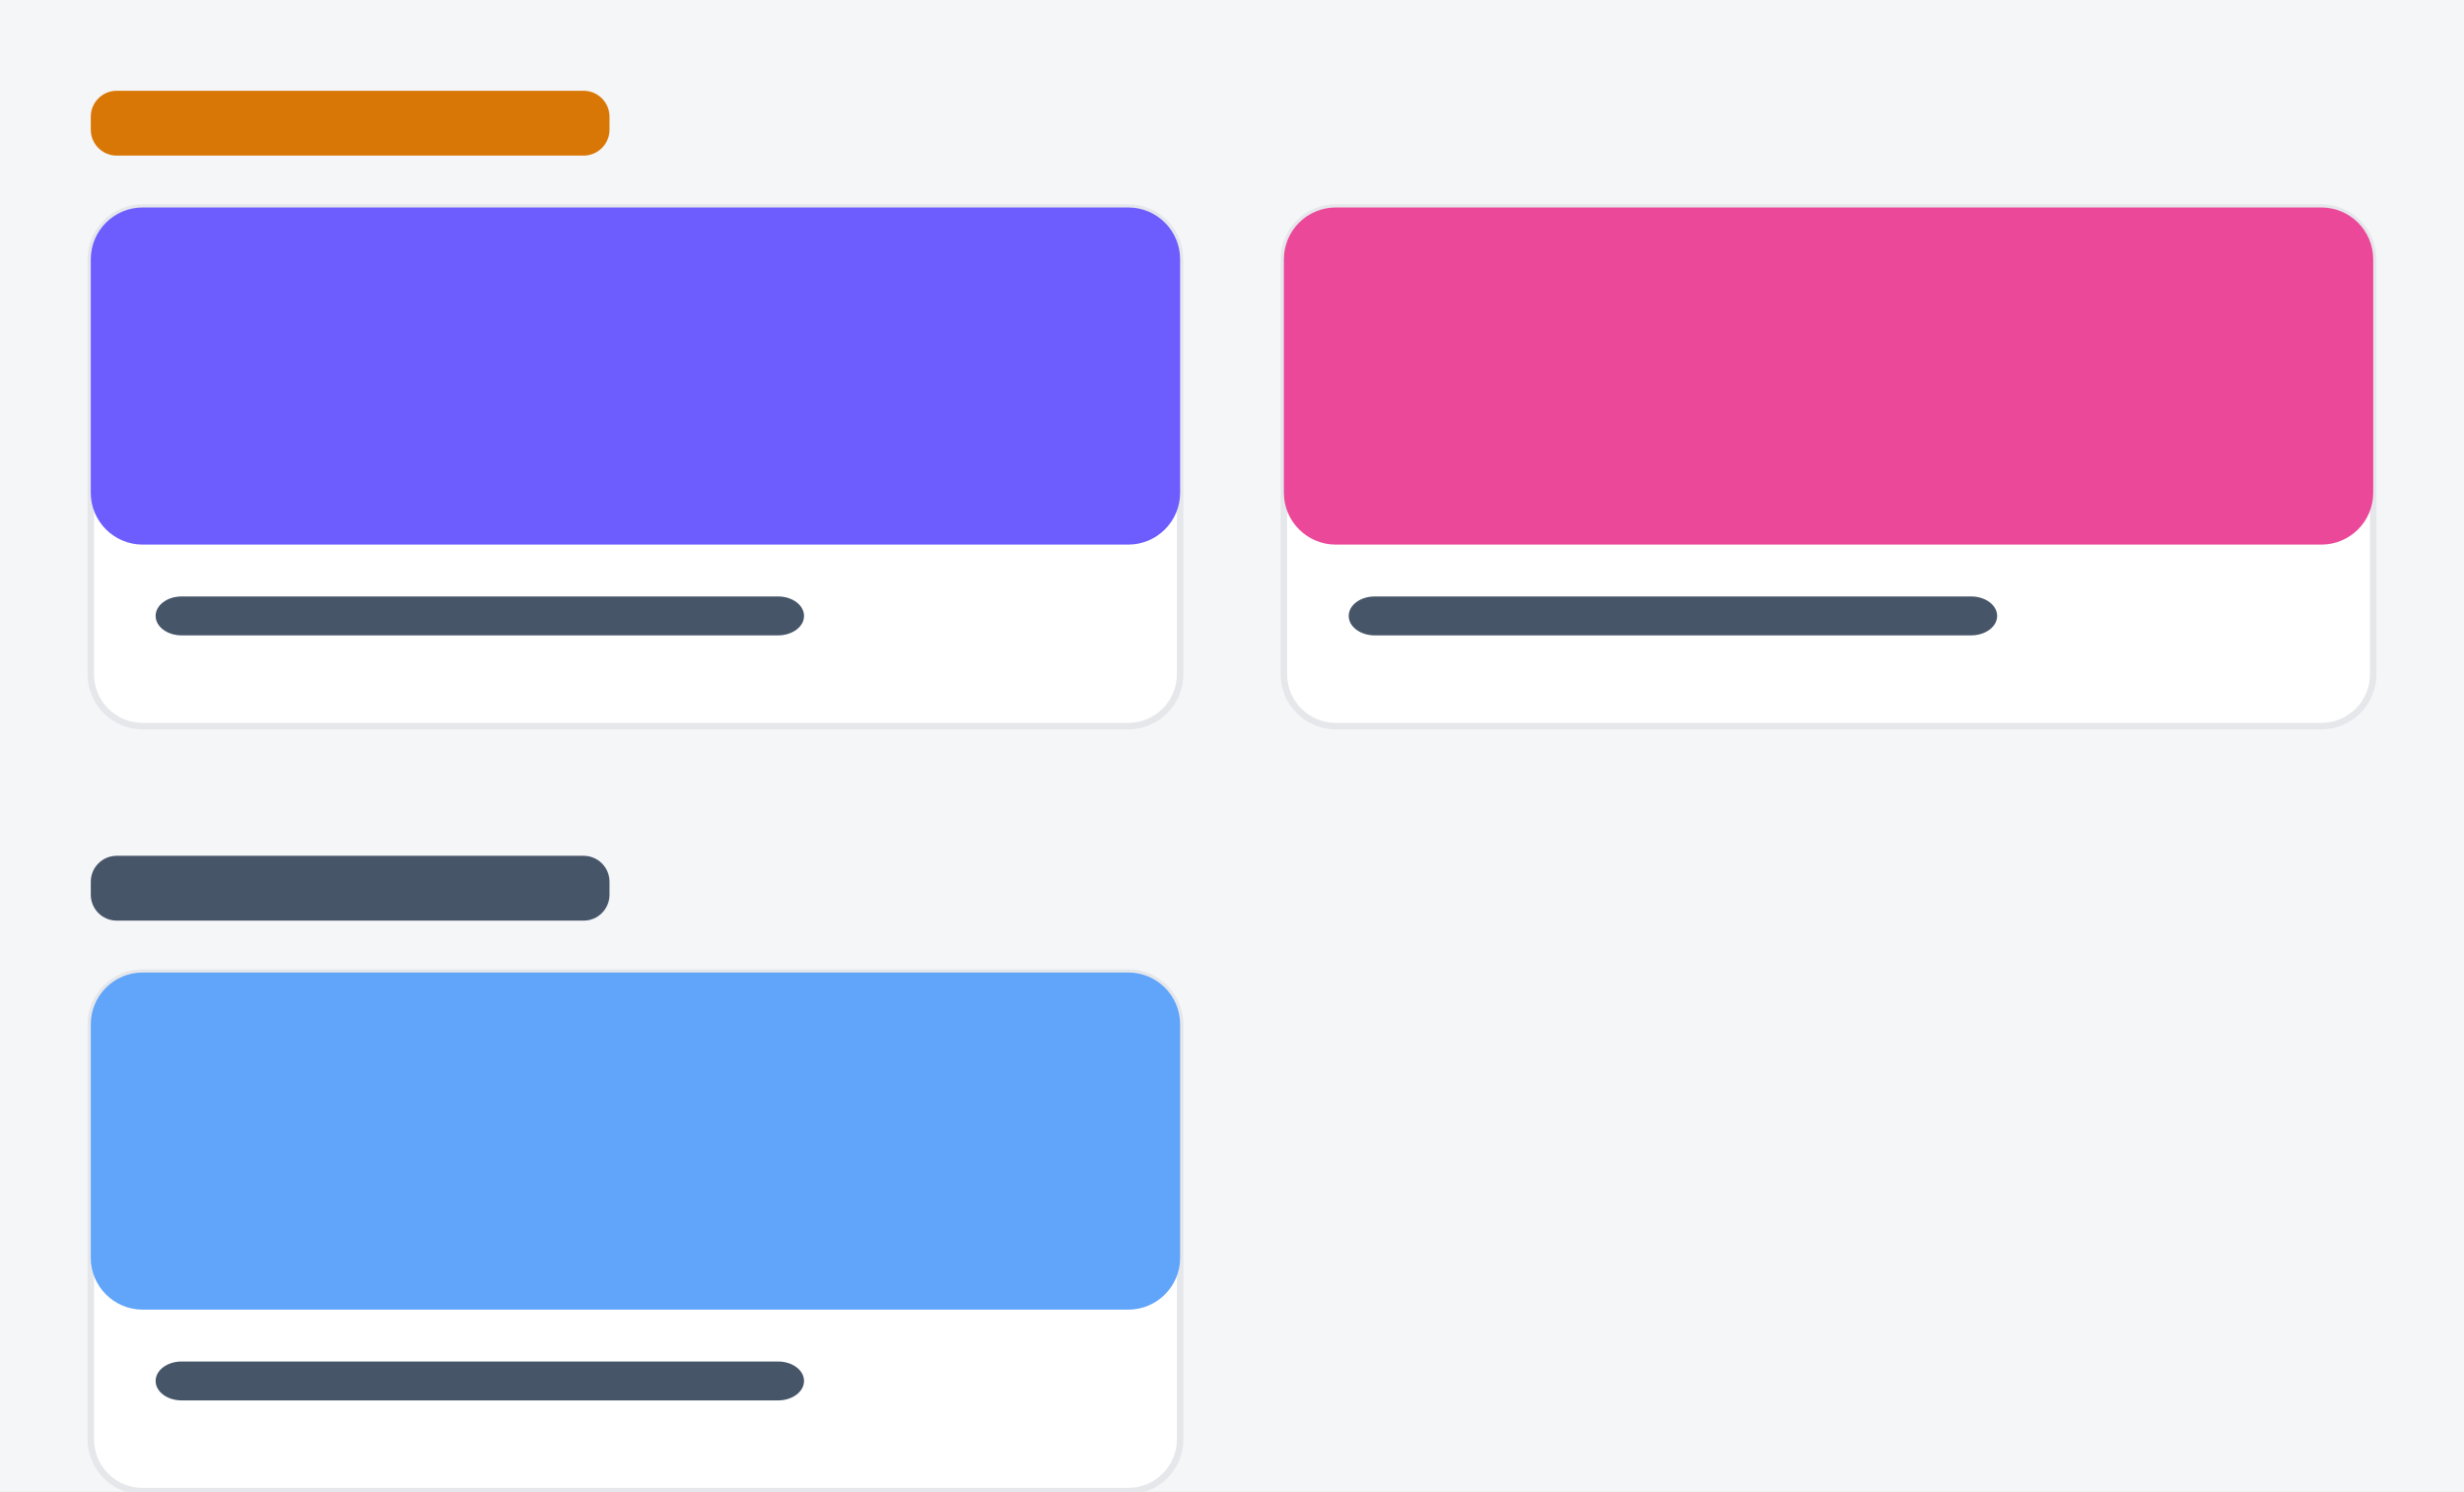
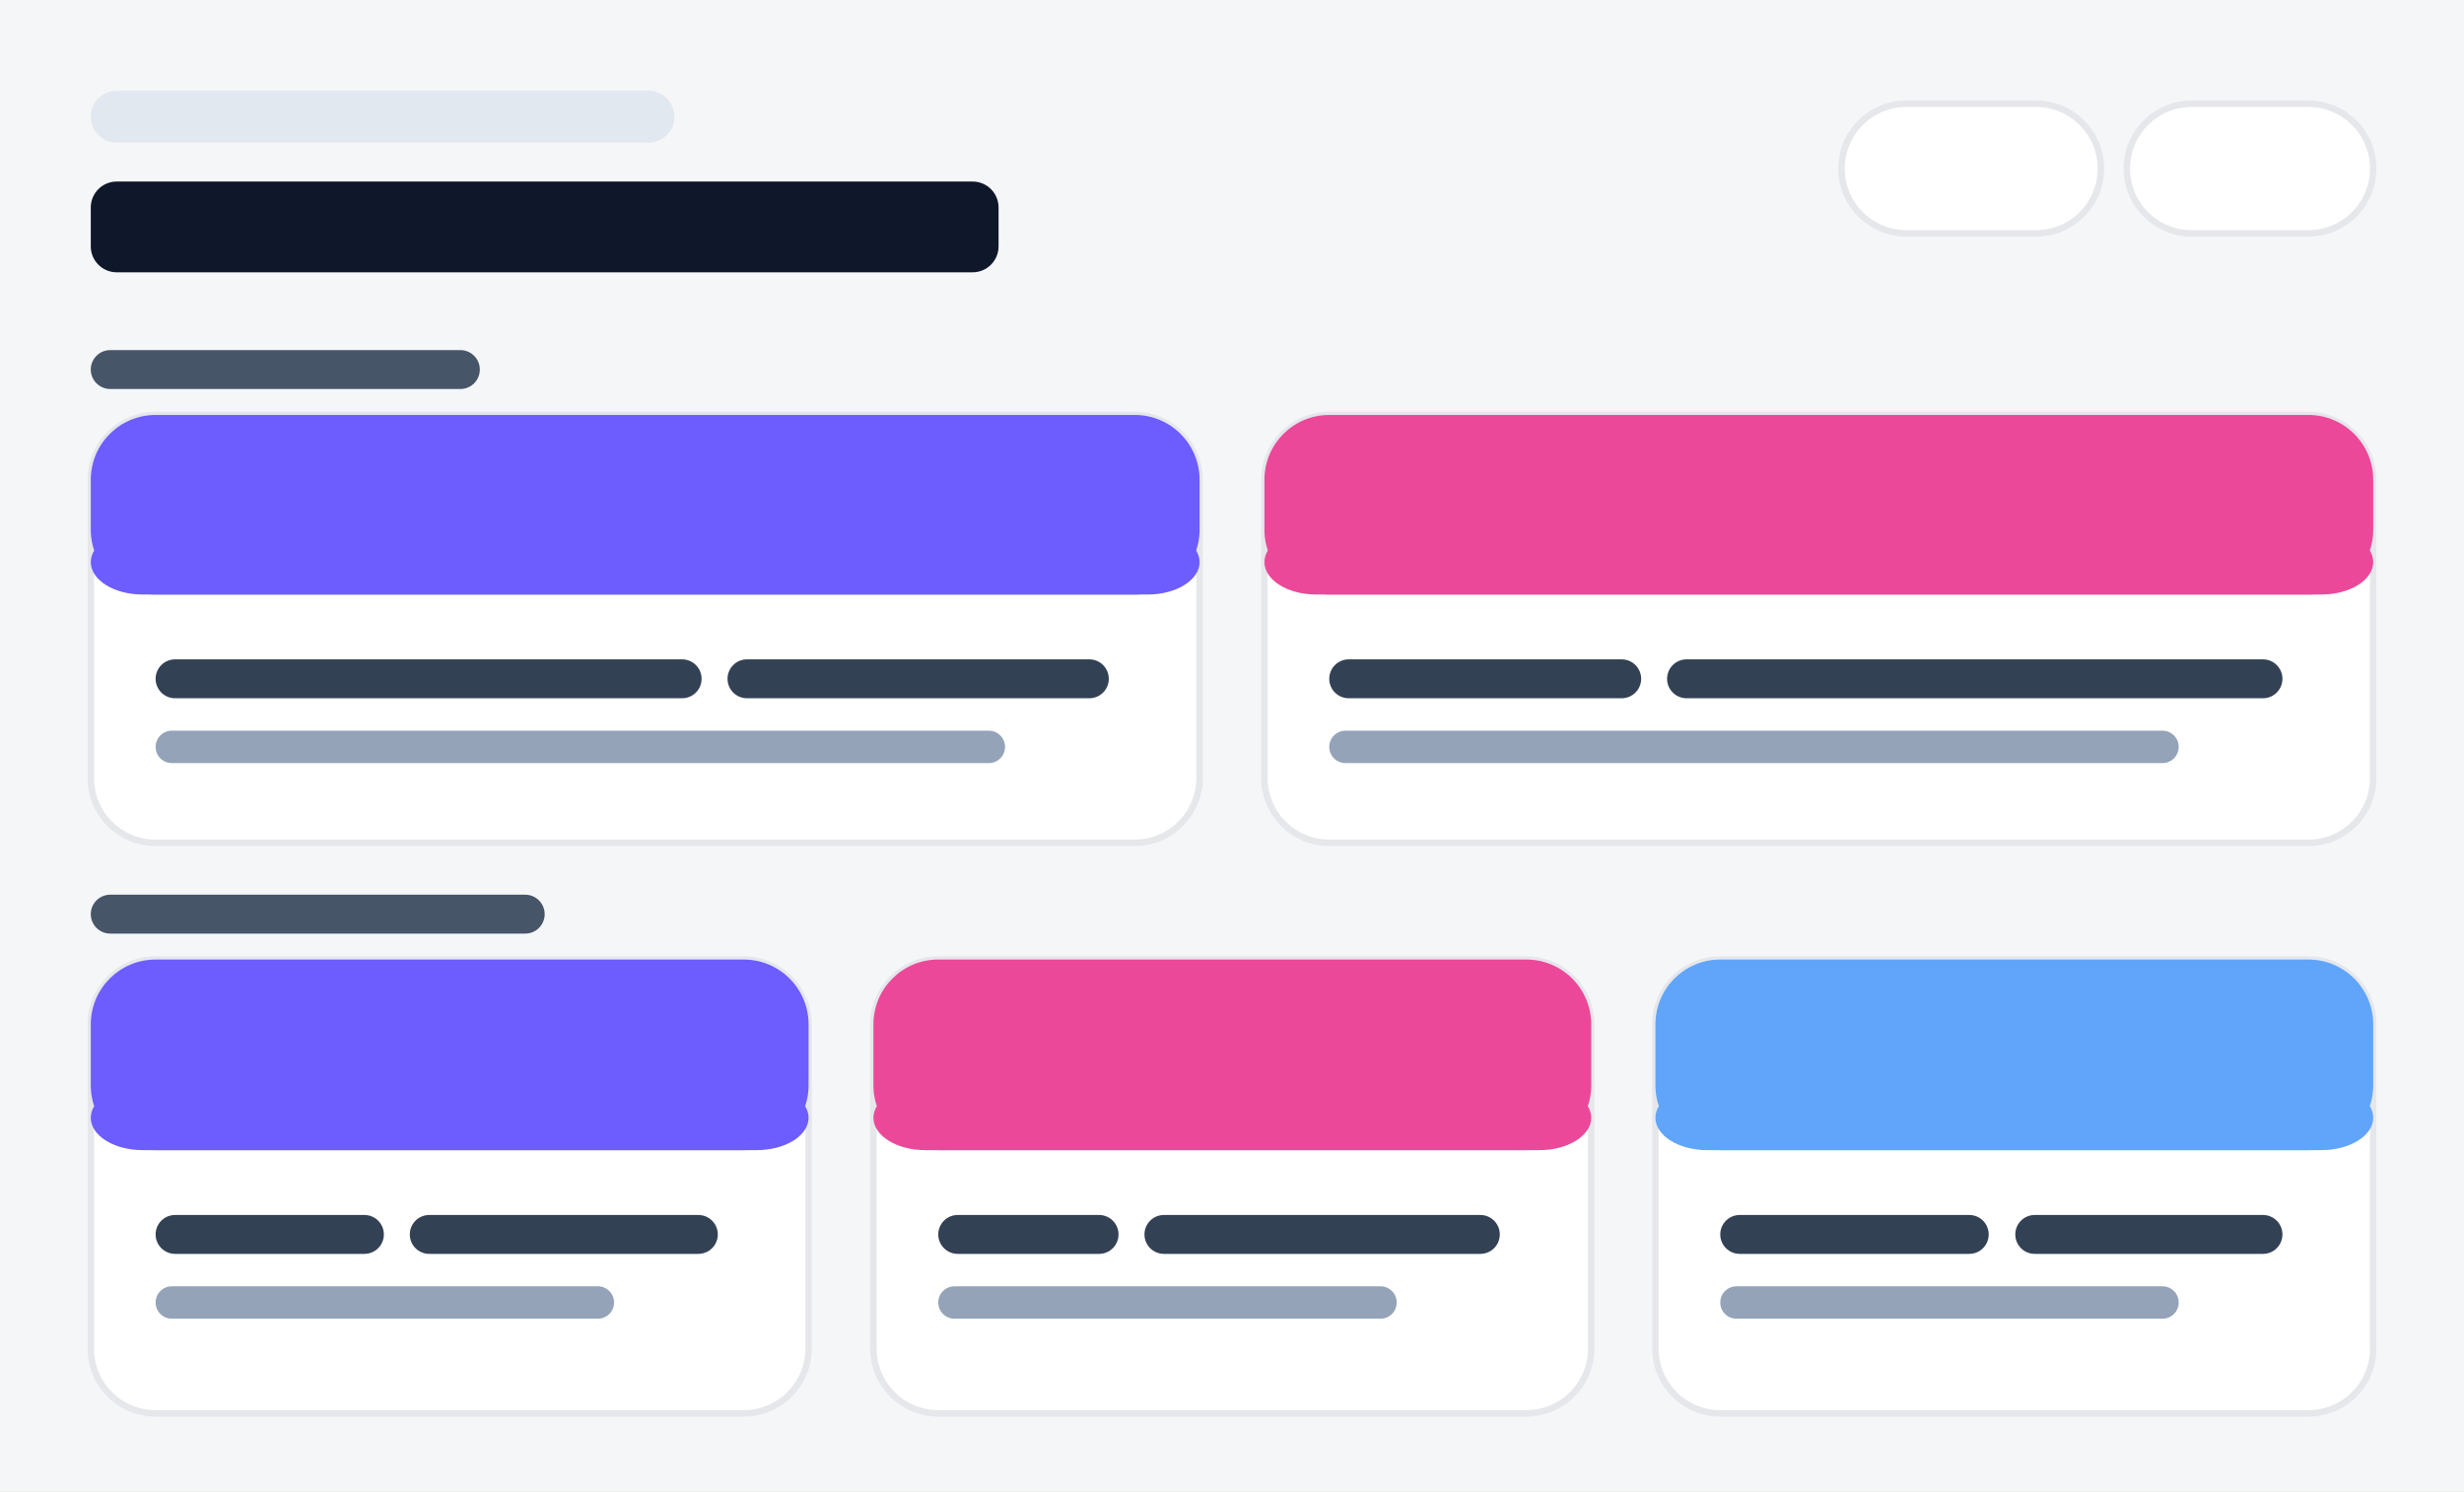
<svg xmlns="http://www.w3.org/2000/svg" viewBox="0 0 380 230" width="380" height="230">
  <rect width="380" height="230" fill="#F5F6F8" />
-   <rect x="14" y="14" width="80" height="10" rx="4" fill="#d97706" />
-   <rect x="14" y="32" width="168" height="80" rx="8" fill="#FFFFFF" stroke="#E5E7EB" />
-   <rect x="14" y="32" width="168" height="52" rx="8" fill="#6D5DFE" />
-   <rect x="24" y="92" width="100" height="6" rx="4" fill="#475569" />
-   <rect x="198" y="32" width="168" height="80" rx="8" fill="#FFFFFF" stroke="#E5E7EB" />
-   <rect x="198" y="32" width="168" height="52" rx="8" fill="#EC4899" />
-   <rect x="208" y="92" width="100" height="6" rx="4" fill="#475569" />
-   <rect x="14" y="132" width="80" height="10" rx="4" fill="#475569" />
-   <rect x="14" y="150" width="168" height="80" rx="8" fill="#FFFFFF" stroke="#E5E7EB" />
-   <rect x="14" y="150" width="168" height="52" rx="8" fill="#60A5FA" />
-   <rect x="24" y="210" width="100" height="6" rx="4" fill="#475569" />
+   <rect x="14.0" y="14.0" width="90.0" height="8.0" rx="4" fill="#e2e8f0" />
+   <rect x="14.0" y="28.0" width="140.0" height="14.0" rx="4" fill="#0f172a" />
+   <rect x="284.0" y="16.0" width="40.0" height="20.0" rx="10" fill="#FFFFFF" stroke="#E5E7EB" stroke-width="1" />
+   <rect x="328.0" y="16.0" width="38.0" height="20.0" rx="10" fill="#FFFFFF" stroke="#E5E7EB" stroke-width="1" />
+   <rect x="14.0" y="54.0" width="60.0" height="6.0" rx="3.0" fill="#475569" />
+   <rect x="14.0" y="64.0" width="171.0" height="66.0" rx="10" fill="#FFFFFF" stroke="#E5E7EB" stroke-width="1" />
+   <rect x="14.0" y="64.0" width="171.0" height="27.7" rx="10" fill="#6D5DFE" />
+   <rect x="14.0" y="81.7" width="171.0" height="10.0" rx="8" fill="#6D5DFE" />
+   <rect x="24.0" y="101.7" width="84.2" height="6.0" rx="3.0" fill="#334155" />
+   <rect x="112.2" y="101.7" width="58.8" height="6.0" rx="3.0" fill="#334155" />
+   <rect x="24.0" y="112.7" width="131.0" height="5.0" rx="2.5" fill="#94a3b8" />
+   <rect x="195.0" y="64.0" width="171.0" height="66.0" rx="10" fill="#FFFFFF" stroke="#E5E7EB" stroke-width="1" />
+   <rect x="195.0" y="64.0" width="171.0" height="27.7" rx="10" fill="#EC4899" />
+   <rect x="195.0" y="81.7" width="171.0" height="10.0" rx="8" fill="#EC4899" />
+   <rect x="205.0" y="101.7" width="48.1" height="6.0" rx="3.0" fill="#334155" />
+   <rect x="257.1" y="101.7" width="94.9" height="6.0" rx="3.0" fill="#334155" />
+   <rect x="205.0" y="112.7" width="131.0" height="5.0" rx="2.5" fill="#94a3b8" />
+   <rect x="14.0" y="138.0" width="70.0" height="6.0" rx="3.0" fill="#475569" />
+   <rect x="14.0" y="148.0" width="110.7" height="70.0" rx="10" fill="#FFFFFF" stroke="#E5E7EB" stroke-width="1" />
+   <rect x="14.0" y="148.0" width="110.7" height="29.4" rx="10" fill="#6D5DFE" />
+   <rect x="14.0" y="167.4" width="110.7" height="10.0" rx="8" fill="#6D5DFE" />
+   <rect x="24.0" y="187.4" width="35.2" height="6.0" rx="3.0" fill="#334155" />
+   <rect x="63.2" y="187.4" width="47.5" height="6.0" rx="3.0" fill="#334155" />
+   <rect x="24.0" y="198.4" width="70.7" height="5.0" rx="2.5" fill="#94a3b8" />
+   <rect x="134.7" y="148.0" width="110.7" height="70.0" rx="10" fill="#FFFFFF" stroke="#E5E7EB" stroke-width="1" />
+   <rect x="134.7" y="148.0" width="110.7" height="29.4" rx="10" fill="#EC4899" />
+   <rect x="134.7" y="167.4" width="110.7" height="10.0" rx="8" fill="#EC4899" />
+   <rect x="144.7" y="187.4" width="27.8" height="6.0" rx="3.0" fill="#334155" />
+   <rect x="176.5" y="187.4" width="54.8" height="6.0" rx="3.0" fill="#334155" />
+   <rect x="144.7" y="198.4" width="70.7" height="5.0" rx="2.5" fill="#94a3b8" />
+   <rect x="255.3" y="148.0" width="110.7" height="70.0" rx="10" fill="#FFFFFF" stroke="#E5E7EB" stroke-width="1" />
+   <rect x="255.3" y="148.0" width="110.7" height="29.4" rx="10" fill="#60A5FA" />
+   <rect x="255.3" y="167.4" width="110.7" height="10.0" rx="8" fill="#60A5FA" />
+   <rect x="265.3" y="187.4" width="41.4" height="6.0" rx="3.0" fill="#334155" />
+   <rect x="310.8" y="187.4" width="41.2" height="6.0" rx="3.0" fill="#334155" />
+   <rect x="265.3" y="198.4" width="70.7" height="5.0" rx="2.5" fill="#94a3b8" />
</svg>
